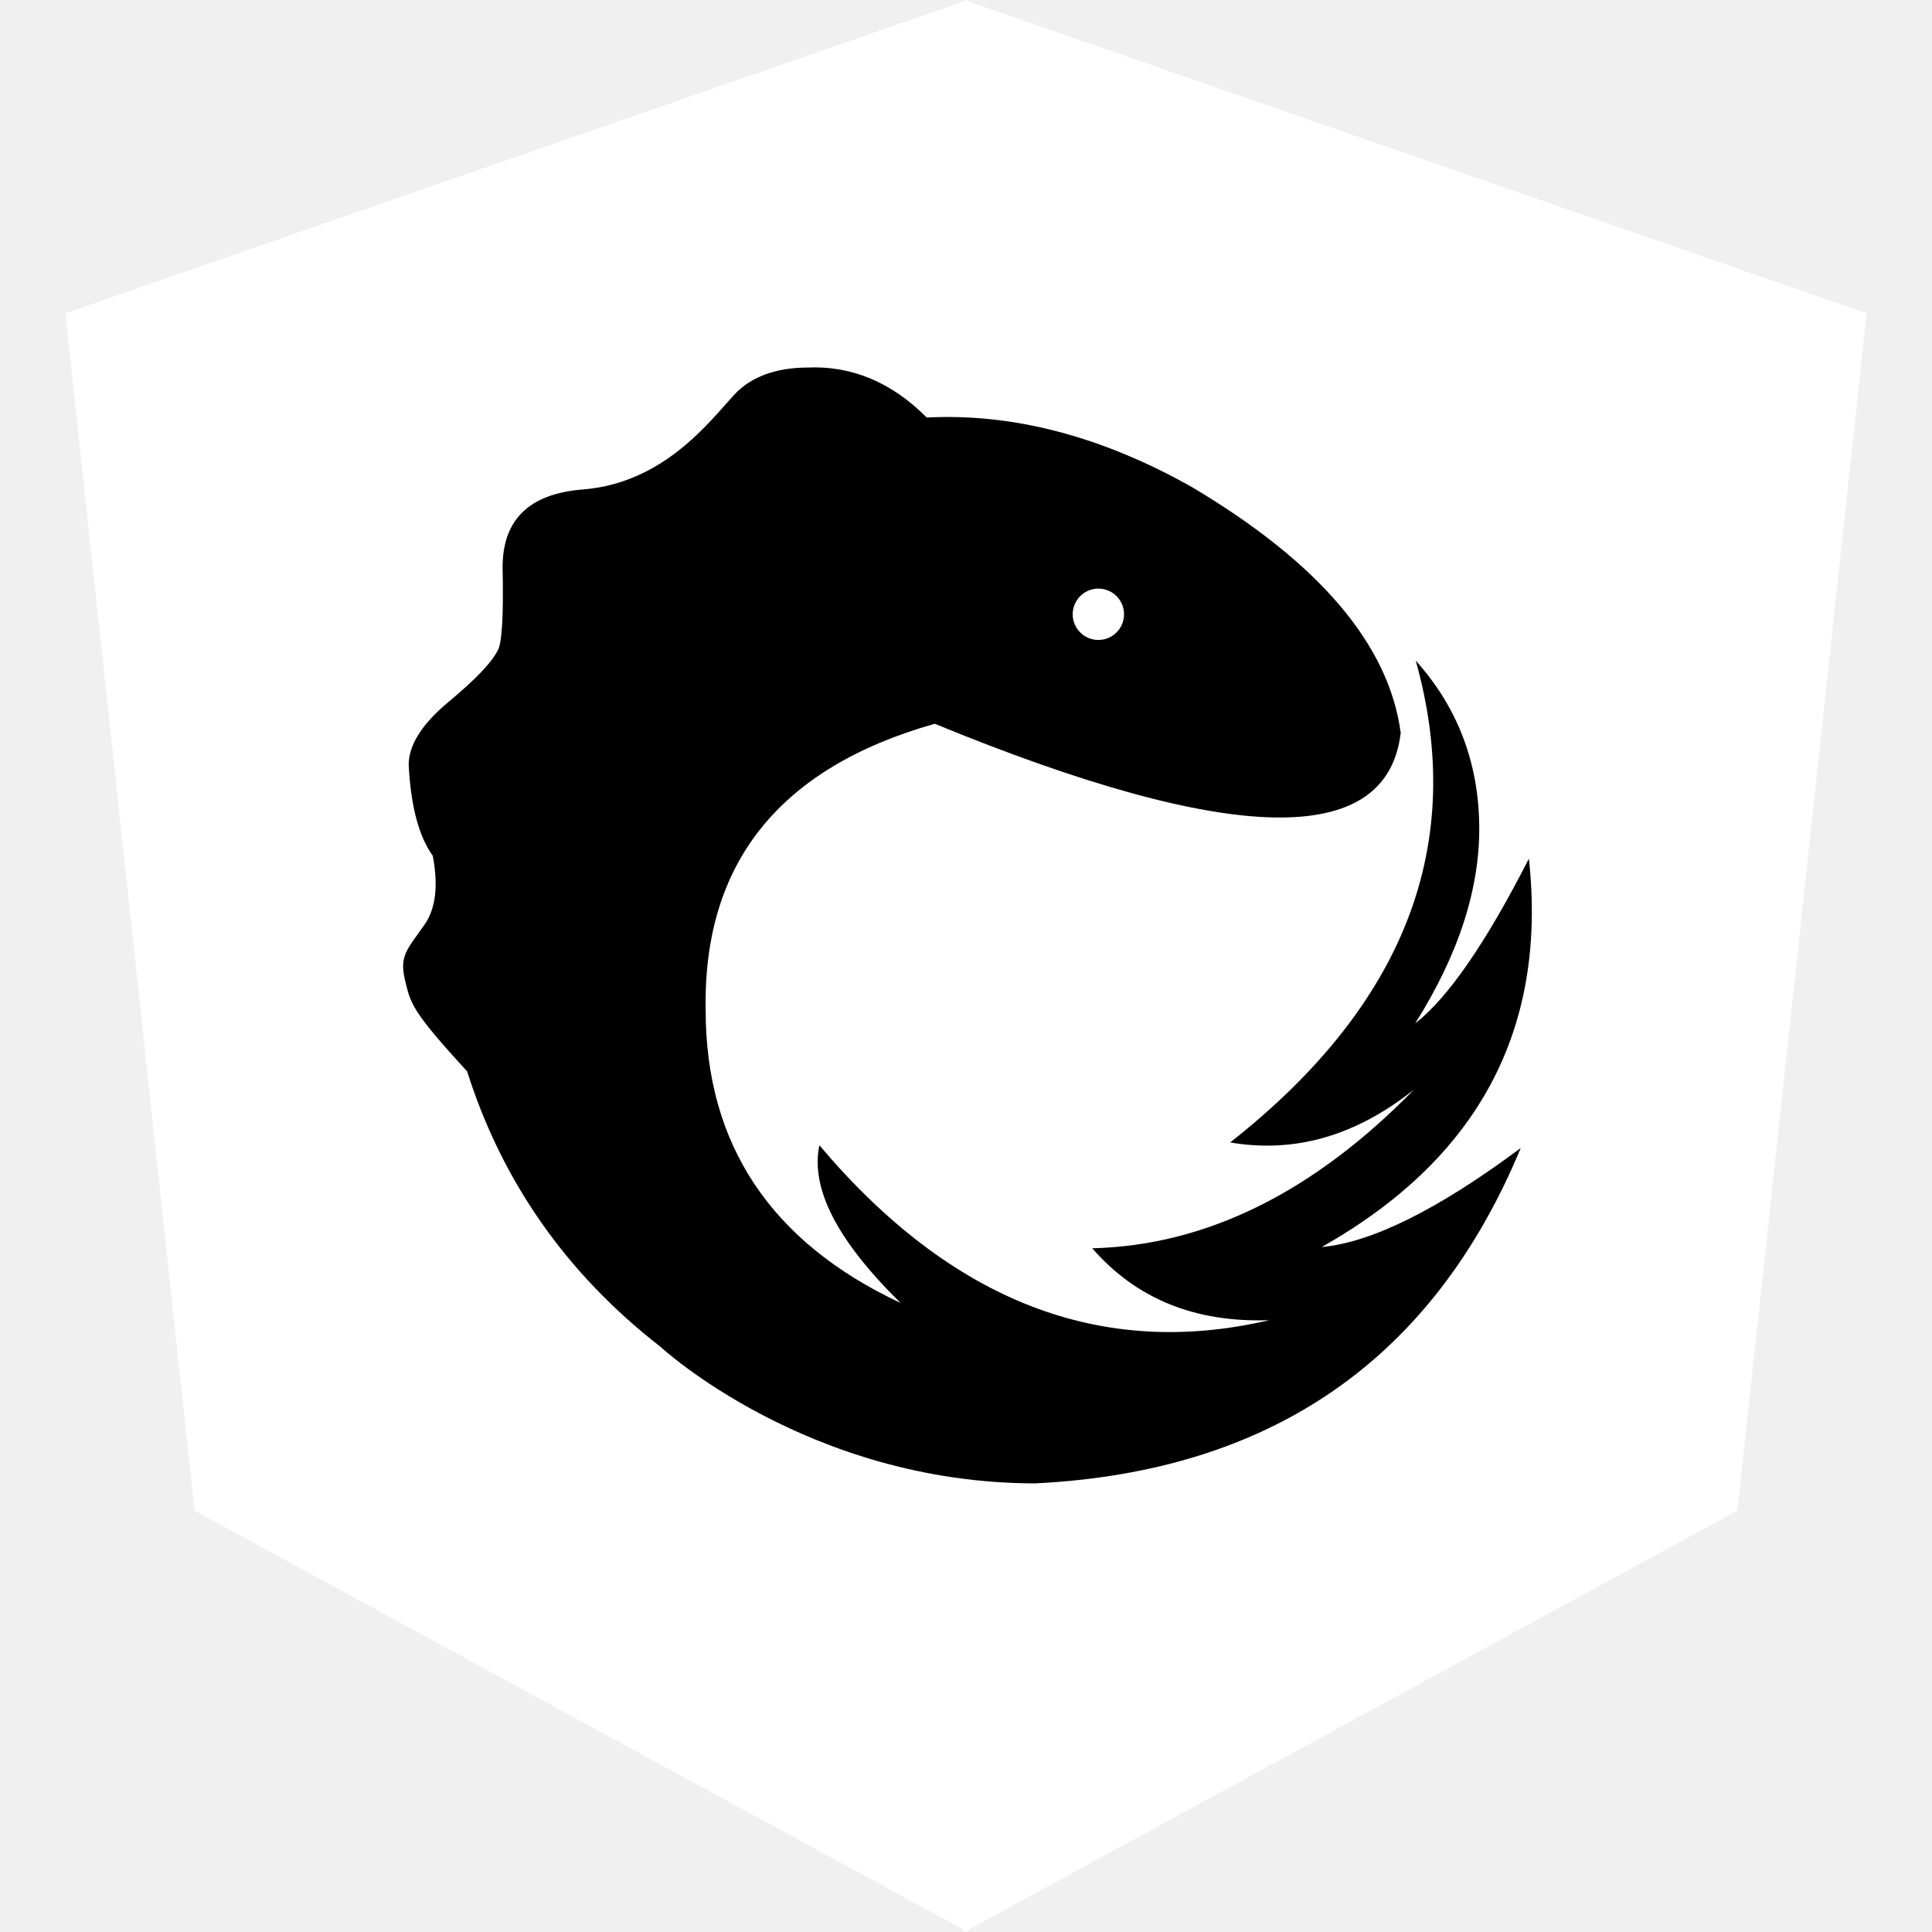
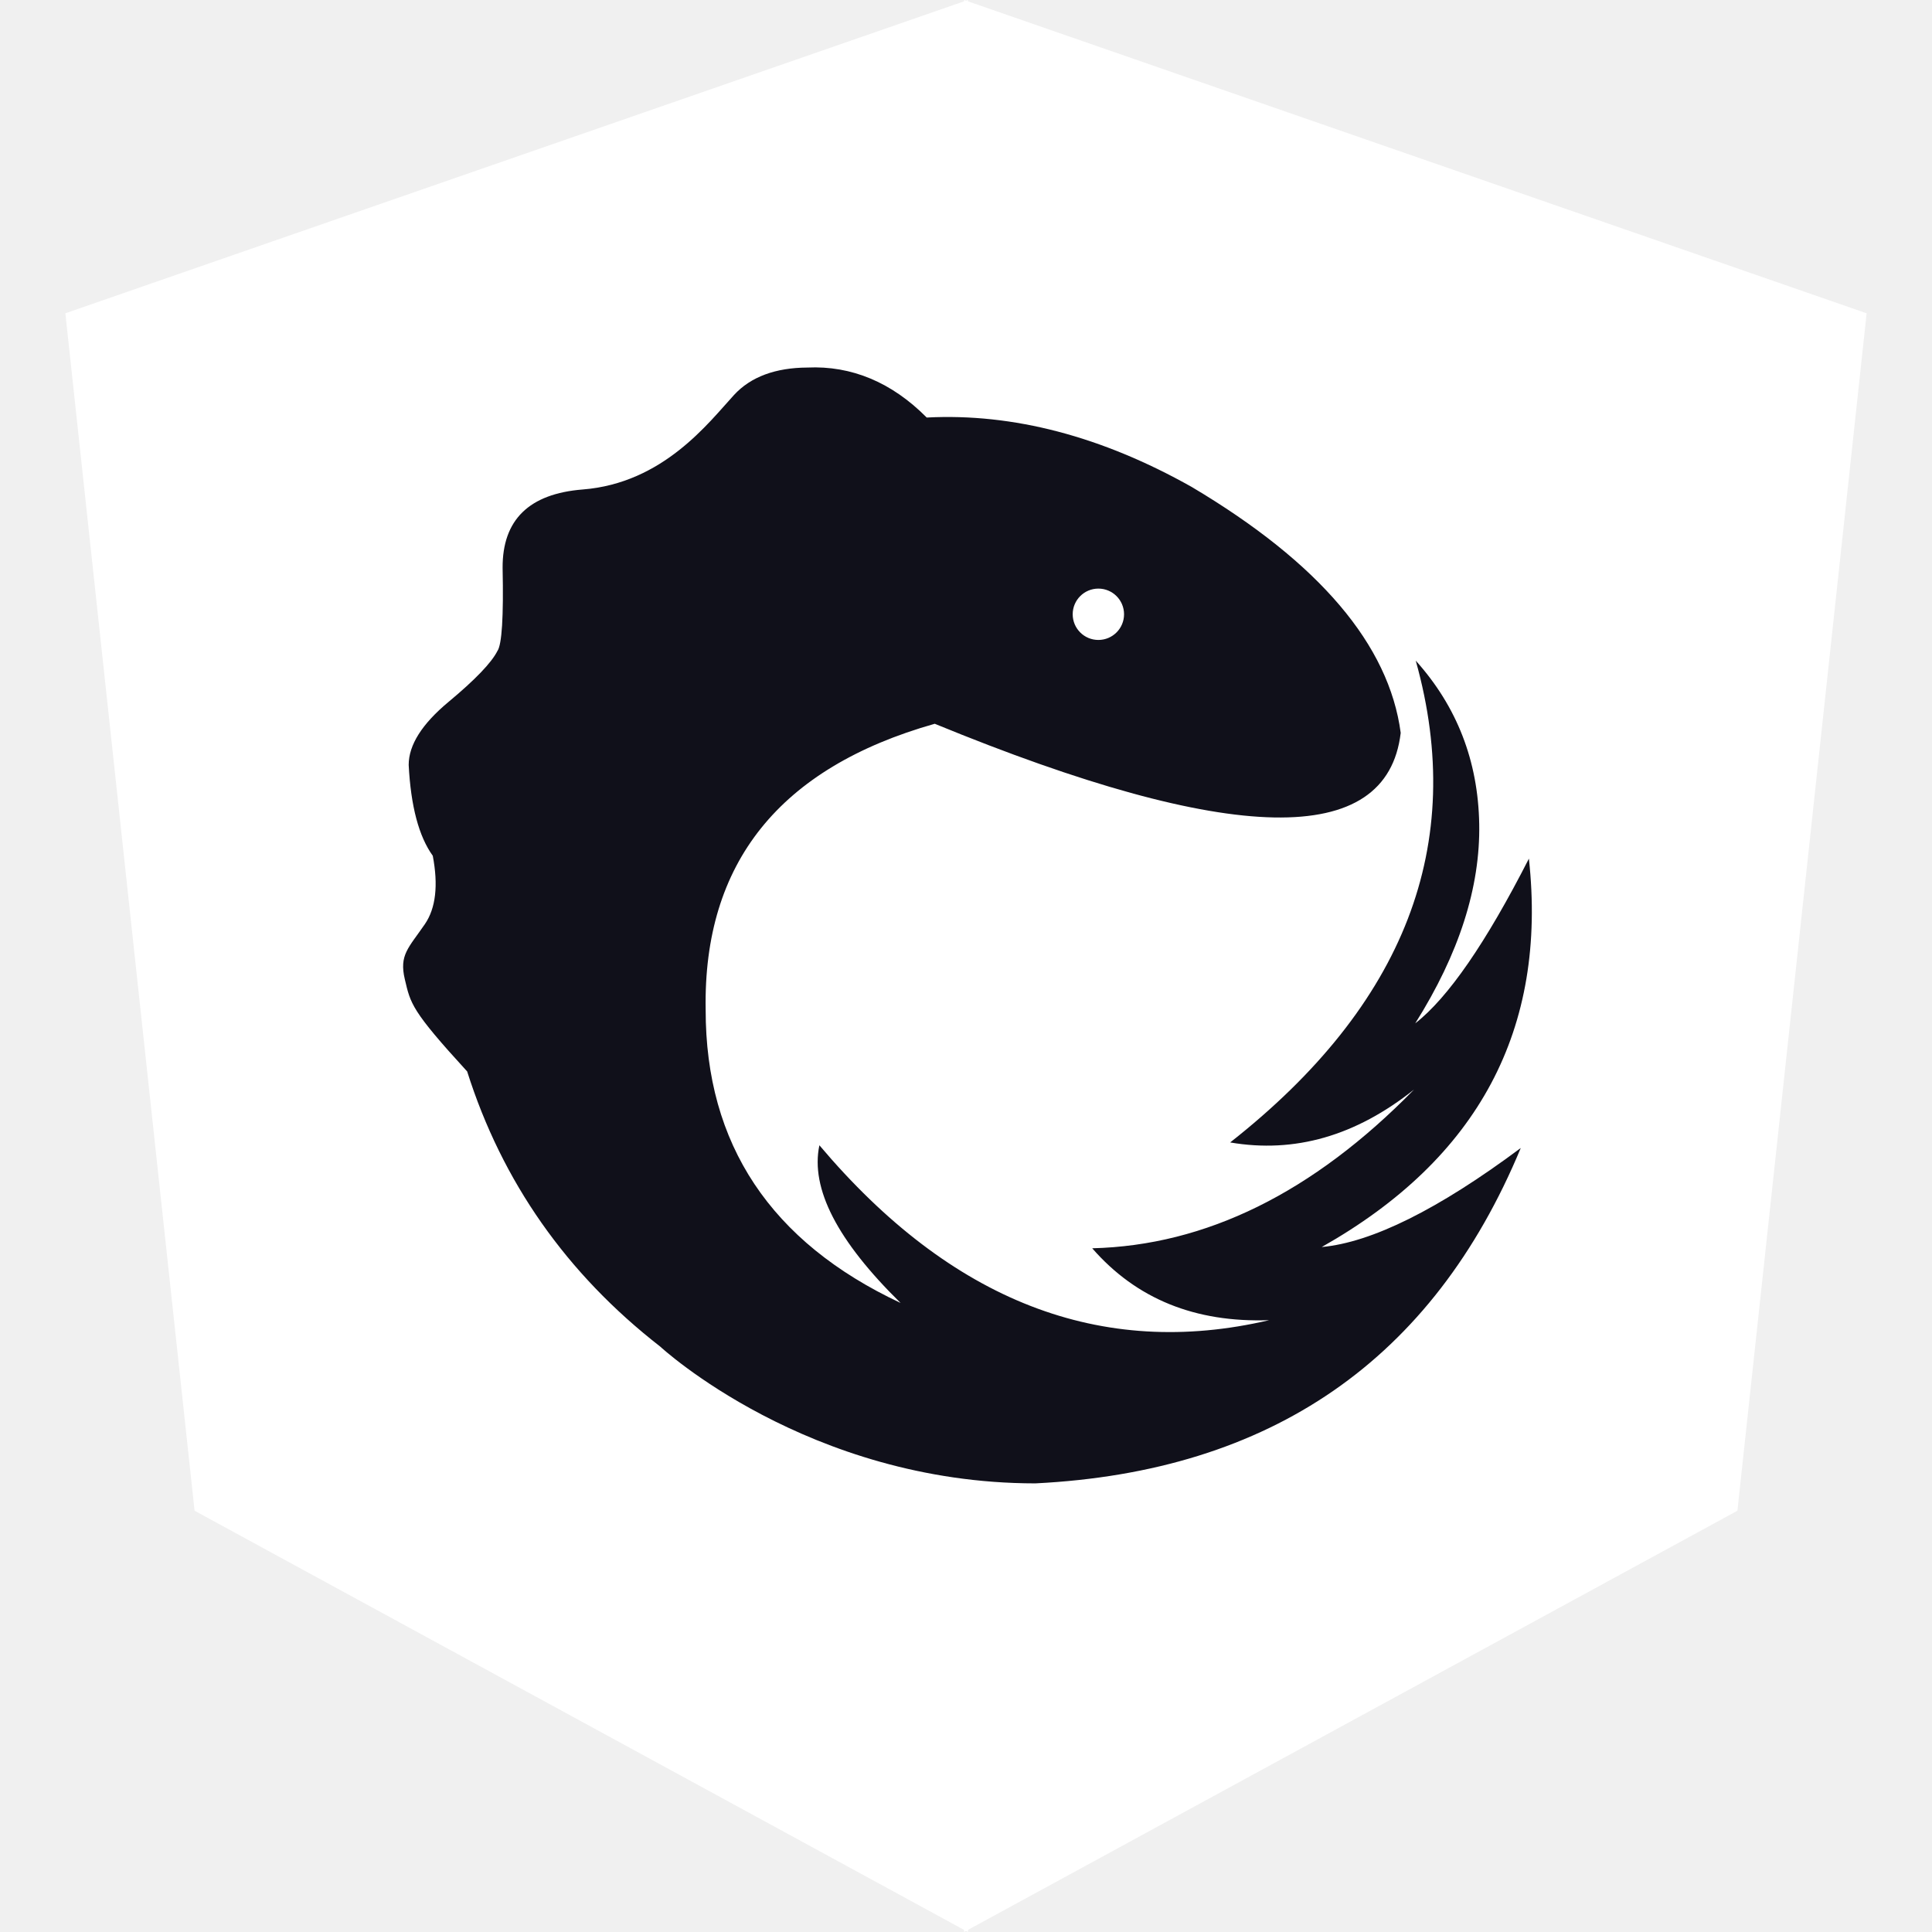
<svg xmlns="http://www.w3.org/2000/svg" height="2500" width="2500" viewBox="44 11 911.963 978.148">
  <g fill="#FFF" fill-rule="evenodd">
    <path d="M500.963 11L44 169.62l65.419 606.244 391.544 213.284z" fill="#FFF" />
    <path d="M499 11l456.963 158.62-65.42 606.244L499 989.148z" fill="#FFF" />
-     <path d="M727.748 345.712l-.082-.26c20.865 23.224 31.583 50.799 32.152 82.727.57 31.927-10.148 65.607-32.399 100.935 16.63-12.928 35.835-40.833 57.552-83.393 9.381 86.252-25.475 151.768-104.894 196.637 25.356-2.338 59.021-19.032 100.775-50.14-44.557 107.274-126.484 163.873-245.78 169.798-115.293-.031-189.981-69.315-189.923-69.271-47.4-36.892-80.013-83.389-97.728-139.284-28.35-30.96-28.632-34.28-31.557-46.65-2.924-12.372 1.848-15.828 10.152-27.933 5.537-8.07 6.841-19.68 3.997-34.62-7.058-9.788-11.122-25.117-12.193-45.988 0-10.086 6.73-20.728 20.194-31.925 13.462-11.198 21.722-19.81 24.714-25.738 2.282-3.233 3.164-17.246 2.645-42.04-.14-24.353 13.382-37.603 40.565-39.748 40.773-3.22 63.768-33.884 76.578-47.83 8.54-9.297 21.18-13.816 37.12-13.903 22.444-1.052 42.864 7.551 60.455 25.305 43.815-2.266 88.696 9.55 134.171 35.148 64.624 38.389 99.893 79.961 105.806 124.508-6.926 58.625-85.68 57.093-235.91-4.612-78.617 22.269-117.268 70.525-115.984 144.768-.053 68.129 32.92 117.635 98.693 148.468-32.058-31.473-45.71-57.927-41.112-79.835 66.68 78.967 142.632 108.482 227.726 88.551-37.516 1.31-67.233-10.762-89.598-36.396 57.518-1.398 111.815-28.099 162.945-80.373-29.515 23.488-60.4 32.381-93.101 26.787 88.567-69.631 119.908-150.862 94.021-243.693zM567 335c7.18 0 13-5.82 13-13s-5.82-13-13-13-13 5.82-13 13 5.82 13 13 13z" fill="#000" />
+     <path d="M727.748 345.712l-.082-.26c20.865 23.224 31.583 50.799 32.152 82.727.57 31.927-10.148 65.607-32.399 100.935 16.63-12.928 35.835-40.833 57.552-83.393 9.381 86.252-25.475 151.768-104.894 196.637 25.356-2.338 59.021-19.032 100.775-50.14-44.557 107.274-126.484 163.873-245.78 169.798-115.293-.031-189.981-69.315-189.923-69.271-47.4-36.892-80.013-83.389-97.728-139.284-28.35-30.96-28.632-34.28-31.557-46.65-2.924-12.372 1.848-15.828 10.152-27.933 5.537-8.07 6.841-19.68 3.997-34.62-7.058-9.788-11.122-25.117-12.193-45.988 0-10.086 6.73-20.728 20.194-31.925 13.462-11.198 21.722-19.81 24.714-25.738 2.282-3.233 3.164-17.246 2.645-42.04-.14-24.353 13.382-37.603 40.565-39.748 40.773-3.22 63.768-33.884 76.578-47.83 8.54-9.297 21.18-13.816 37.12-13.903 22.444-1.052 42.864 7.551 60.455 25.305 43.815-2.266 88.696 9.55 134.171 35.148 64.624 38.389 99.893 79.961 105.806 124.508-6.926 58.625-85.68 57.093-235.91-4.612-78.617 22.269-117.268 70.525-115.984 144.768-.053 68.129 32.92 117.635 98.693 148.468-32.058-31.473-45.71-57.927-41.112-79.835 66.68 78.967 142.632 108.482 227.726 88.551-37.516 1.31-67.233-10.762-89.598-36.396 57.518-1.398 111.815-28.099 162.945-80.373-29.515 23.488-60.4 32.381-93.101 26.787 88.567-69.631 119.908-150.862 94.021-243.693zM567 335c7.18 0 13-5.82 13-13s-5.82-13-13-13-13 5.82-13 13 5.82 13 13 13z" fill="#10101a" />
  </g>
</svg>
